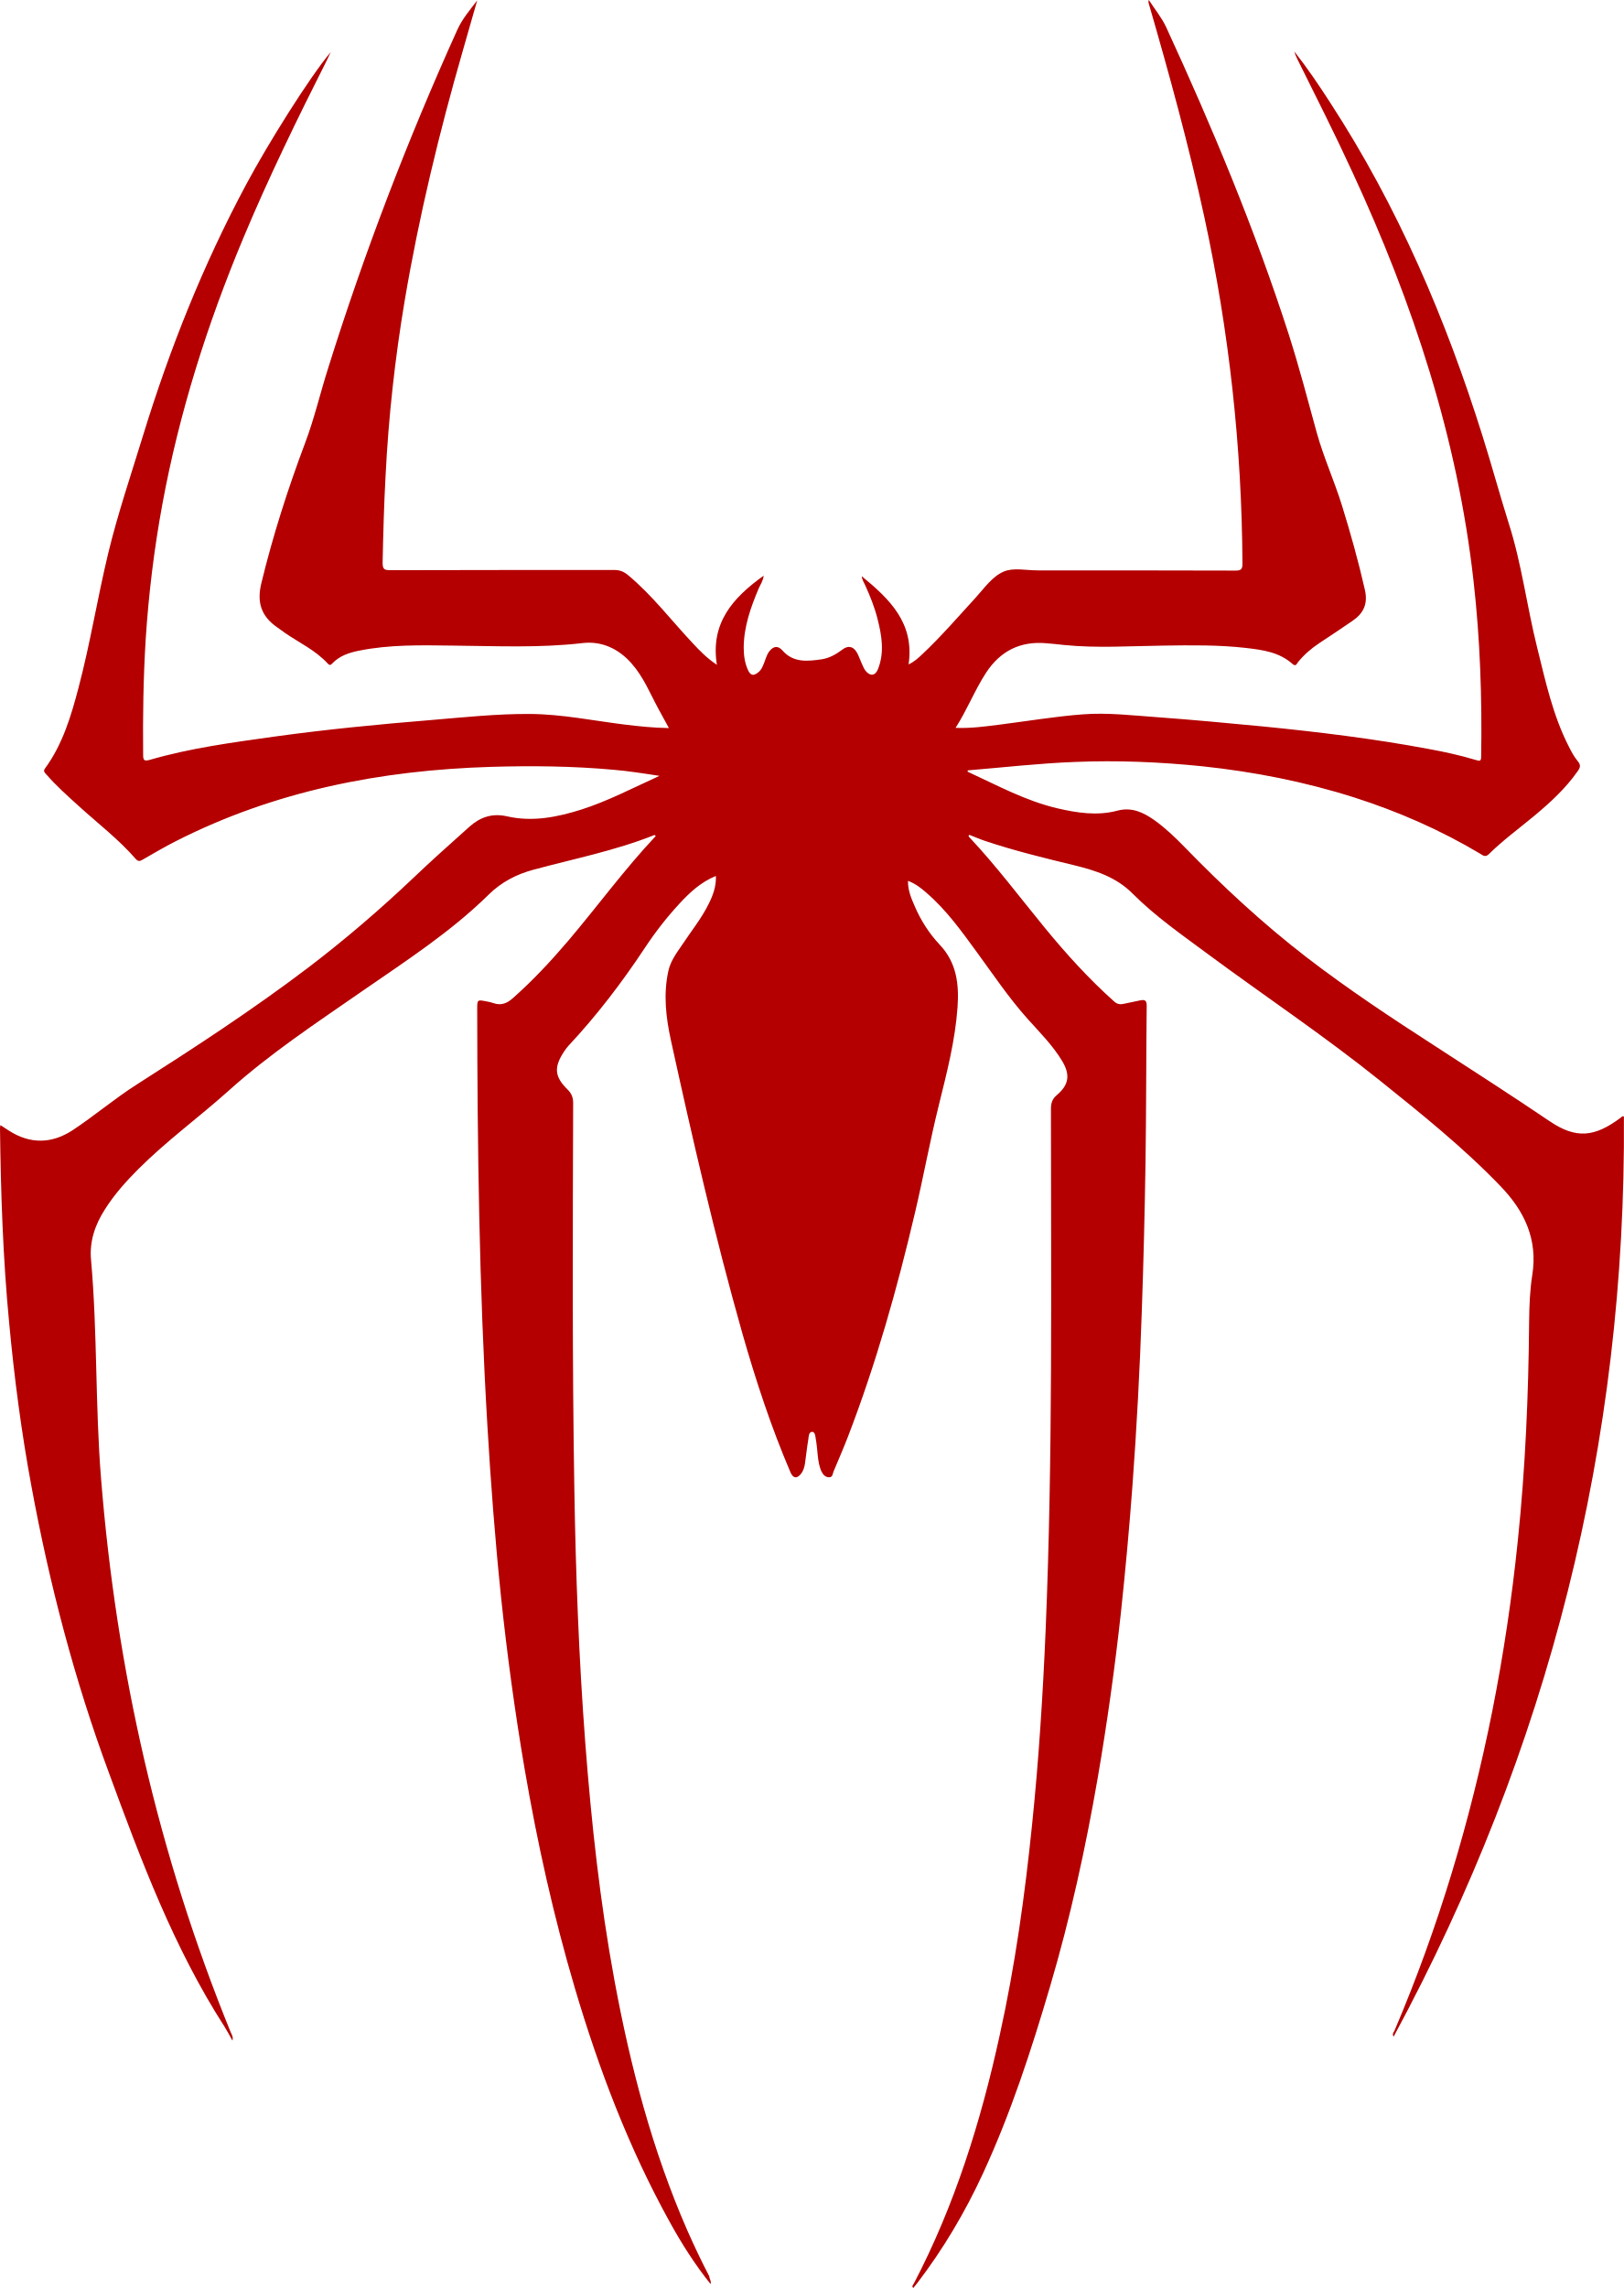
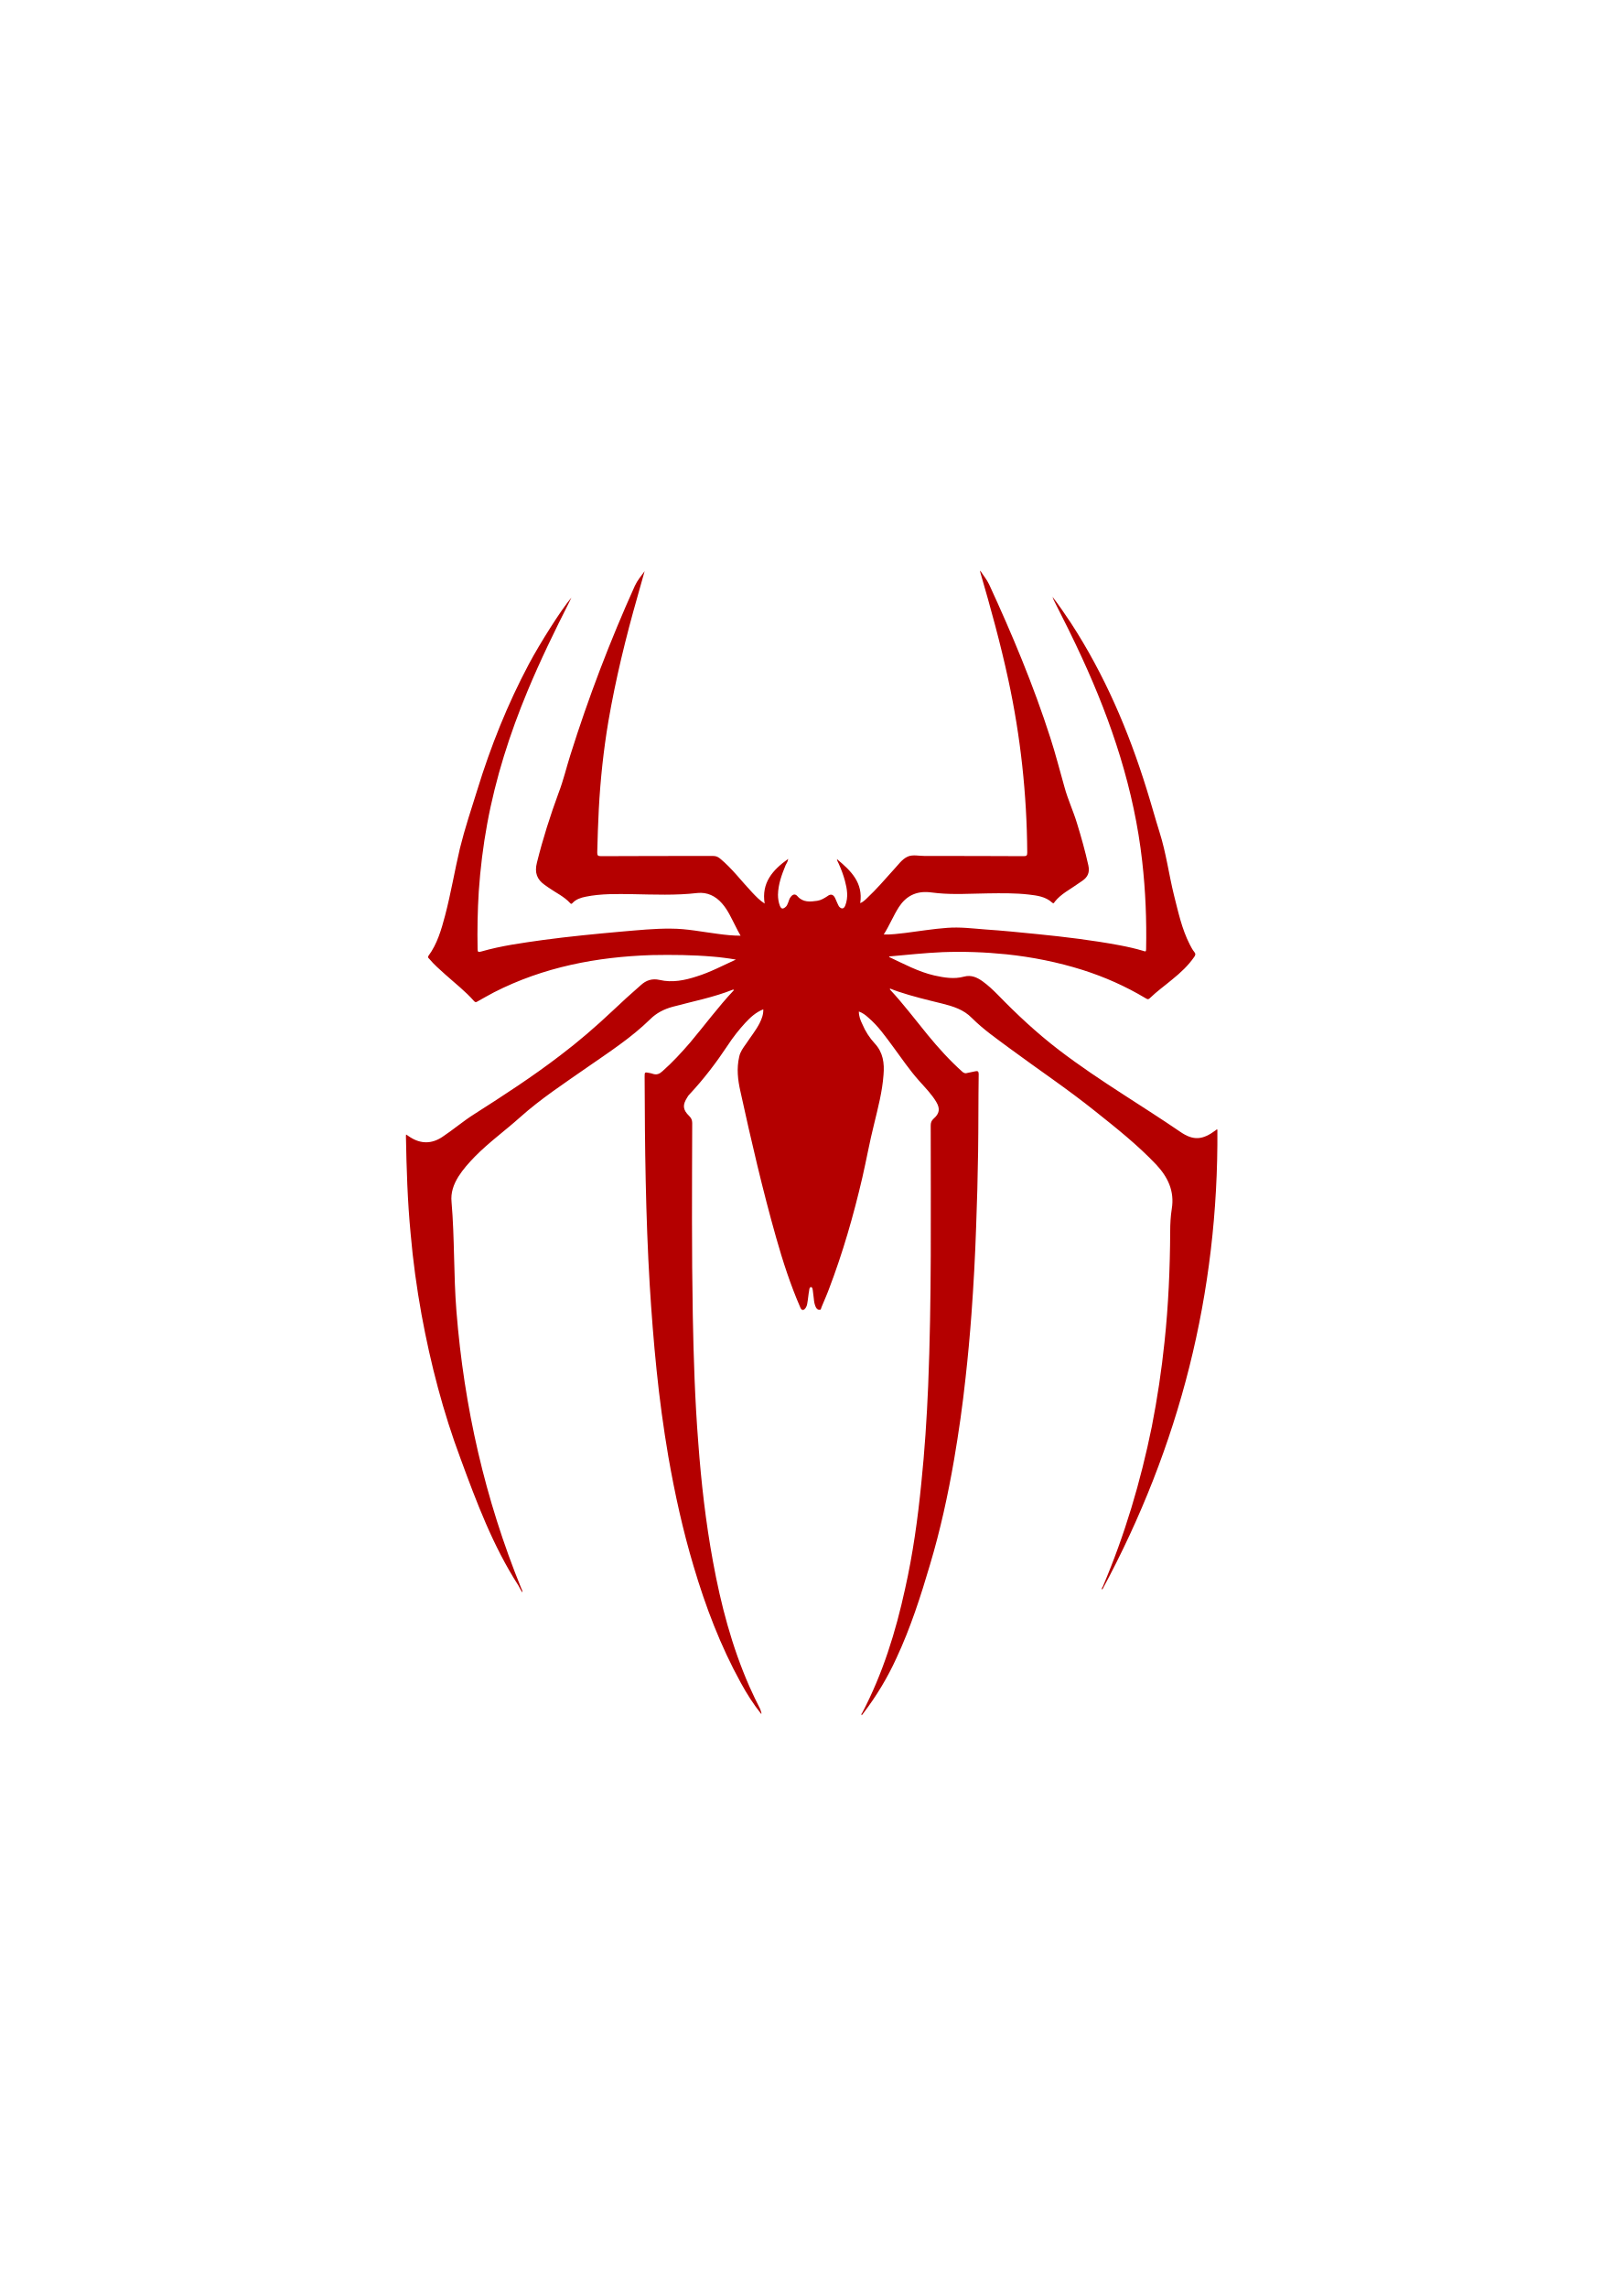
- <svg xmlns="http://www.w3.org/2000/svg" version="1.1" id="Layer_1" x="0px" y="0px" viewBox="575.8 -609.7 829.3 1168.1" style="enable-background:new 575.8 -609.7 829.3 1168.1;" xml:space="preserve">
+ <svg xmlns="http://www.w3.org/2000/svg" version="1.1" id="Layer_1" x="0px" y="0px" viewBox="-544 -44.1 829.3 1168.1" style="enable-background:new -544 -44.1 829.3 1168.1;" xml:space="preserve">
  <style type="text/css">
	.st0{fill:#B40000;}
</style>
  <g id="XMLID_309_">
-     <path id="XMLID_307_" class="st0" d="M938.7,556.4c-8.2-10.2-15-21-21.1-32.1c-20.8-37.7-36-77.7-48.2-118.9   c-10.9-36.8-19.2-74.2-25.7-112.1c-5-29.3-9-58.8-12.1-88.4c-3-28.9-5.2-57.8-6.9-86.8c-4.2-70.8-5.1-141.7-5.2-212.6   c0-4.9,0-4.9,5-3.9c1.1,0.2,2.2,0.4,3.2,0.8c3.9,1.4,7,0.2,10-2.5c10.2-9,19.4-18.9,28.2-29.2c15.1-17.8,28.8-36.6,44.8-53.6   c-0.3-0.2-0.6-0.5-0.7-0.5c-20,8-41,12.1-61.7,17.7c-8.7,2.3-16.5,6.4-22.8,12.6c-19.6,19.3-42.6,34.1-65,49.6   c-23.2,16.1-46.9,31.7-68,50.7c-15.2,13.6-31.7,25.6-46.1,40c-6.3,6.3-12.2,12.9-17,20.5c-5.1,7.9-8,16.5-7.1,25.9   c3.3,37.1,2.1,74.4,5.1,111.5c7.8,97.6,29.2,191.9,66.2,282.7c0.5,1.2,1.4,2.3,0.9,4.3c-1.5-2.7-2.7-5-4.1-7.2   c-25.9-40.3-42.5-84.7-58.9-129.3c-17.7-47.7-30.5-96.8-39.7-146.8c-5.1-27.5-8.7-55.1-11.3-82.9c-3.2-33.2-4.3-66.4-4.7-99.8   c0-0.3,0.1-0.7,0.2-1.4c1.6,1,3,1.9,4.3,2.8c10.9,7,21.9,6.8,32.6-0.2c11.2-7.4,21.4-16.1,32.7-23.3c29.8-19,59.4-38.3,87.6-59.7   c18.8-14.3,36.6-29.6,53.7-45.8c9.3-8.9,19-17.5,28.6-26.1c5.5-4.9,11.6-7.1,19.4-5.3c12.8,2.9,25.5,0.4,37.8-3.5   c13.5-4.3,26-10.9,39.9-17.2c-4.7-0.7-8.4-1.3-12.1-1.8s-7.5-1-11.3-1.3c-20.8-1.9-41.7-2.1-62.5-1.5   c-56.3,1.7-110.5,12.2-161.2,38c-5.7,2.9-11.3,6.2-16.9,9.4c-1.3,0.8-2.2,1-3.4-0.3c-8.8-10.1-19.4-18.2-29.2-27.1   c-5.7-5.2-11.5-10.3-16.5-16.1c-0.8-0.9-1.8-1.6-0.7-3.1c9-12.3,13.3-26.7,17.1-41.2c6-22.7,9.7-46,15.2-68.8   c4.9-20.2,11.6-39.9,17.7-59.8c13.6-44.3,30.7-87.2,52.6-128.1c11.2-21,32.5-55,43.3-67.8c-0.6,1.3-1.2,2.5-1.8,3.8   c-15.2,30.1-30,60.4-43,91.5c-18.3,43.8-32.6,88.9-41.2,135.6c-4.2,22.8-7,45.8-8.5,68.9c-1.2,19.6-1.5,39.2-1.3,58.9   c0,3,0.6,3.4,3.5,2.6c20.7-6,41.9-8.8,63.2-11.8c26.7-3.7,53.5-6.3,80.4-8.5c16.8-1.4,33.5-3.2,50.4-3.1   c16.3,0.1,32.2,3.4,48.3,5.4c7.4,0.9,14.8,1.7,22.7,1.8c-1.9-3.4-3.6-6.6-5.3-9.7c-4.3-7.9-7.6-16.3-13.7-23.2   c-6.6-7.6-15.3-11.6-25-10.5c-22.2,2.6-44.3,1.5-66.5,1.3c-16-0.2-32-0.6-47.8,2.6c-5,1-9.9,2.6-13.6,6.5c-0.8,0.9-1.4,1.1-2.3,0.1   c-6.2-6.8-14.5-10.6-21.9-15.7c-1.3-0.9-2.6-1.9-3.9-2.8c-8.1-5.6-10.6-12.6-8.1-22.7c5.9-24.3,13.5-48,22.3-71.4   c4.7-12.4,7.7-25.4,11.7-38c18.5-59.1,40.6-116.7,66.1-173.1c2.5-5.5,6.4-10,10.1-14.9c-2.4,8.5-4.9,17-7.3,25.5   c-12.1,42-22.4,84.5-29.7,127.6c-5,29.7-8.3,59.6-9.8,89.7c-0.8,14.7-1.2,29.5-1.5,44.3c0,3,0.6,3.8,3.7,3.8   c38.2-0.1,76.4-0.1,114.6-0.1c2.8,0,4.8,0.8,6.9,2.5c12.4,10.3,22.1,23.1,33,34.7c3.7,4,7.5,7.9,12.5,11.2   c-3.4-21.3,8.1-34.2,23.9-45.5c-0.3,2.6-1.6,4.4-2.5,6.4c-4.1,9.7-7.6,19.5-7.7,30.2c0,4,0.5,7.8,2.1,11.4c1.4,3.1,2.9,3.4,5.5,1.2   c1.5-1.2,2.1-2.9,2.8-4.6c0.8-2,1.3-4.2,2.7-6c2.2-2.8,4.5-2.9,6.7-0.4c5.6,6.4,12.9,5.5,20,4.5c3.9-0.6,7.3-2.5,10.5-4.9   c2.8-2.2,5.4-1.9,7.3,1.1c1,1.6,1.6,3.5,2.4,5.3c0.7,1.4,1.2,3,2.1,4.2c2.5,3.2,5.2,2.8,6.6-1c3.2-8.4,1.8-16.8-0.3-25.1   c-1.5-6-3.8-11.8-6.4-17.5c-0.6-1.4-1.6-2.7-1.7-4.5c14.3,11.7,27,24,23.9,45c2.8-1.3,4.9-3.2,6.9-5.1c9.6-9,18.2-19,27.1-28.7   c4.5-4.9,8.7-11.1,14.6-13.6c4.9-2.1,11.5-0.6,17.3-0.6c33.7,0,67.4,0,101,0.1c2.8,0,3.6-0.6,3.6-3.5   c-0.3-59.6-6.8-118.5-19.4-176.7c-8-36.9-18-73.3-28.5-109.5c-0.1-0.4-0.2-0.9,0.1-1.6c3,4.7,6.6,9,8.9,14   c23.6,51.2,45.3,103.2,62.6,156.9c5.3,16.6,9.7,33.4,14.3,50.2c3.5,12.5,8.9,24.4,12.8,36.9c4.4,14.2,8.4,28.5,11.7,43   c1.7,7.3-0.7,12.1-6.2,15.9c-5.6,3.9-11.3,7.6-17,11.4c-4.1,2.7-7.8,5.9-10.9,9.7c-0.6,0.8-1.1,2.5-2.8,1   c-6.8-6.1-15.3-7.2-23.8-8.2c-14-1.6-28-1.4-42-1.2c-16.9,0.2-33.9,1.4-50.8-0.3c-3-0.3-6.1-0.7-9.1-0.9   c-13.3-1.2-23.5,3.9-30.8,15c-5.8,8.9-9.6,18.8-15.6,28.2c7.8,0.3,15-0.7,22.1-1.6c14.3-1.8,28.5-4.2,42.8-5.3   c12.9-1,25.8,0.6,38.7,1.5c17.9,1.3,35.7,3,53.6,4.7c28.1,2.8,56.2,6.2,84,11.4c8.3,1.5,16.5,3.3,24.5,5.7c1.7,0.5,2.7,0.9,2.7-1.6   c0.5-30-0.5-60-3.9-89.9c-8.2-73-30.9-141.7-61.6-208.1c-9-19.6-18.7-38.8-28.3-58.1c-0.6-1.3-1.2-2.5-1.6-4   c6.7,8.5,12.7,17.4,18.5,26.4c34.4,52.9,58.9,110.2,77.7,170.2c4.6,14.6,8.6,29.4,13.2,44c6.7,20.8,9.3,42.5,14.6,63.7   c4.3,17.3,8,34.6,16.2,50.6c1.3,2.6,2.7,5.2,4.6,7.5c1.6,1.9,1.2,3.2-0.1,5c-6.2,8.9-14.1,16.1-22.4,23   c-7.7,6.4-15.8,12.3-22.9,19.3c-1.8,1.8-3,0.8-4.4-0.1c-20.3-12.1-41.7-21.5-64.2-28.7c-25.4-8.1-51.4-13.2-77.9-16   c-21.6-2.2-43.3-3.1-65-2.2c-18.3,0.7-36.5,2.8-54.7,4.3c0,0.4-0.1,0.7,0,0.7c15,6.9,29.6,14.9,45.9,18.7c10,2.3,20.2,3.9,30.4,1.2   c7.4-2,13.3,0.8,19,4.8c5.6,4,10.5,8.7,15.3,13.6c19.6,20.2,40.1,39.2,62.4,56.4c21.2,16.3,43.4,31,65.9,45.5   c19.4,12.6,38.9,25.1,58.1,38.1c13.7,9.3,23.1,8.3,36.5-1.7c0.4-0.3,0.8-1,1.6-0.6c1.2,166.6-38.4,323-117.6,469.8   c-0.9-1.5,0.1-2.3,0.5-3.2c22.4-52.6,38.7-107.1,49.9-163.1c5.7-28.7,10-57.6,13-86.7c3.9-37.4,5.5-74.9,5.8-112.5   c0.1-7.8,0.4-15.7,1.6-23.3c2.9-18.2-3.9-32.6-16.1-45.3c-19.1-19.9-40.5-37-61.9-54.2c-28.3-22.7-58.4-42.8-87.5-64.3   c-13.2-9.8-26.8-19.2-38.5-30.9c-8.4-8.5-19-11.9-30.1-14.6c-15.3-3.7-30.5-7.4-45.4-12.4c-2.7-0.9-5.4-2.1-8-3.1   c-0.7,0.7-0.2,1,0.1,1.3c13.7,14.6,25.7,30.6,38.4,46.1c11,13.4,22.6,26.2,35.6,37.8c1.5,1.3,3,1.5,4.7,1.1   c2.9-0.6,5.7-1.2,8.6-1.8c2.1-0.4,3.2-0.1,3.2,2.7c-0.3,26.6-0.2,53.2-0.6,79.8c-0.4,25.4-1,50.7-1.9,76.1   c-1,29.9-2.6,59.7-4.8,89.5c-1.6,21.6-3.6,43.3-5.9,64.8c-3.1,28.1-7,56.1-11.8,84c-6.2,35.9-14,71.5-24.3,106.4   c-9.6,32.6-20.1,64.9-34.4,95.8c-9.1,19.7-20.2,38.4-33.4,55.7c-0.7,0.9-1.4,1.7-2.1,2.6c-1-1,0-1.7,0.3-2.3   c20.9-40,34.2-82.7,43.8-126.6c7.9-35.6,12.9-71.7,16.6-108c3.4-33,5.5-66.1,6.9-99.3c3.7-88.5,2.7-177.1,2.7-265.7   c0-3,0.6-5.1,3.1-7.2c6.1-5.2,6.8-10.3,2.7-17.2c-4.8-8-11.4-14.6-17.6-21.5c-9.6-10.7-17.5-22.5-25.9-34   c-7.9-10.8-15.7-21.8-26-30.6c-2.7-2.4-5.6-4.6-9.3-6c-0.1,4.9,1.7,9,3.5,13.1c3.1,7.2,7.4,13.9,12.7,19.5   c8.7,9.2,9.9,20.2,9.1,31.9c-1.2,17.1-5.5,33.6-9.6,50.2c-4.5,18.1-7.8,36.4-12.1,54.6c-9.1,38.8-19.9,77.1-34.2,114.3   c-2.3,6-4.9,11.9-7.4,17.9c-0.5,1.1-0.4,2.9-2.1,3c-1.9,0.1-3.2-1.2-4-2.8c-1.3-2.7-1.7-5.6-2-8.5c-0.3-2.8-0.5-5.6-1-8.3   c-0.2-1.4-0.4-3.6-1.8-3.6c-1.8,0-1.8,2.4-2,3.8c-0.7,4.1-1.1,8.2-1.7,12.3c-0.3,1.9-0.8,3.8-2.1,5.4c-2.1,2.6-4,2.2-5.3-0.8   c-9.9-23.1-17.7-46.9-24.6-71c-14-49.4-25.5-99.5-36.5-149.7c-2.5-11.5-3.9-23.3-1.3-35.2c1.1-5.1,4.1-9.1,6.9-13.2   c4.6-7,10-13.6,13.7-21.1c2.2-4.4,3.9-8.9,3.7-14.3c-7.6,3.1-13.2,8.3-18.4,13.9c-6.6,7.1-12.5,14.7-17.8,22.7   c-11.7,17.7-24.6,34.6-39.1,50.1c-0.9,1-1.7,2.1-2.4,3.2c-5.1,7.8-4.7,12.6,1.9,19.1c2.1,2,2.9,4.1,2.9,7   c-0.2,65.5-0.5,131,0.6,196.6c0.7,43.4,2.3,86.8,5.6,130.1c3.1,40.6,7.5,81.1,14.9,121.2c8.1,43.8,19.3,86.7,37.2,127.6   c3.5,7.9,7.2,15.7,11.2,23.4C938.1,553.8,939.1,554.7,938.7,556.4z" />
+     <path id="XMLID_307_" class="st0" d="M-155.2,831c-4.1-5.1-7.5-10.5-10.5-16c-10.4-18.9-18-38.9-24.1-59.5   c-5.5-18.4-9.6-37.1-12.9-56c-2.5-14.7-4.5-29.4-6-44.2c-1.5-14.5-2.6-28.9-3.5-43.4c-2.1-35.4-2.5-70.8-2.6-106.3   c0-2.4,0-2.4,2.5-1.9c0.5,0.1,1.1,0.2,1.6,0.4c2,0.7,3.5,0.1,5-1.3c5.1-4.5,9.7-9.5,14.1-14.6c7.5-8.9,14.4-18.3,22.4-26.8   c-0.1-0.1-0.3-0.3-0.4-0.3c-10,4-20.5,6-30.9,8.8c-4.4,1.2-8.3,3.2-11.4,6.3c-9.8,9.6-21.3,17-32.5,24.8   c-11.6,8.1-23.5,15.9-34,25.3c-7.6,6.8-15.9,12.8-23,20c-3.1,3.2-6.1,6.5-8.5,10.3c-2.5,4-4,8.3-3.5,13c1.6,18.5,1,37.2,2.5,55.8   c3.9,48.8,14.6,96,33.1,141.4c0.3,0.6,0.7,1.1,0.5,2.1c-0.8-1.3-1.4-2.5-2-3.6c-13-20.2-21.3-42.4-29.5-64.7   c-8.9-23.8-15.3-48.4-19.9-73.4c-2.5-13.8-4.4-27.6-5.6-41.5c-1.6-16.6-2.1-33.2-2.4-49.9c0-0.1,0-0.3,0.1-0.7   c0.8,0.5,1.5,1,2.1,1.4c5.5,3.5,11,3.4,16.3-0.1c5.6-3.7,10.7-8.1,16.4-11.7c14.9-9.5,29.7-19.1,43.8-29.9   c9.4-7.1,18.3-14.8,26.9-22.9c4.6-4.4,9.5-8.8,14.3-13c2.7-2.5,5.8-3.6,9.7-2.7c6.4,1.5,12.8,0.2,18.9-1.8c6.8-2.1,13-5.4,20-8.6   c-2.4-0.4-4.2-0.7-6-0.9s-3.8-0.5-5.6-0.6c-10.4-0.9-20.9-1-31.3-0.8c-28.1,0.9-55.3,6.1-80.6,19c-2.9,1.5-5.6,3.1-8.5,4.7   c-0.6,0.4-1.1,0.5-1.7-0.2c-4.4-5-9.7-9.1-14.6-13.5c-2.9-2.6-5.8-5.1-8.3-8.1c-0.4-0.4-0.9-0.8-0.4-1.5c4.5-6.1,6.6-13.4,8.5-20.6   c3-11.4,4.9-23,7.6-34.4c2.5-10.1,5.8-20,8.9-29.9c6.8-22.1,15.4-43.6,26.3-64.1c5.6-10.5,16.3-27.5,21.7-33.9   c-0.3,0.6-0.6,1.3-0.9,1.9c-7.6,15-15,30.2-21.5,45.8c-9.1,21.9-16.3,44.4-20.6,67.8c-2.1,11.4-3.5,22.9-4.3,34.5   c-0.6,9.8-0.8,19.6-0.6,29.4c0,1.5,0.3,1.7,1.8,1.3c10.4-3,21-4.4,31.6-5.9c13.4-1.8,26.8-3.1,40.2-4.3c8.4-0.7,16.7-1.6,25.2-1.5   c8.1,0,16.1,1.7,24.1,2.7c3.7,0.5,7.4,0.9,11.4,0.9c-1-1.7-1.8-3.3-2.6-4.9c-2.1-4-3.8-8.1-6.9-11.6c-3.3-3.8-7.6-5.8-12.5-5.3   c-11.1,1.3-22.1,0.8-33.2,0.6c-8-0.1-16-0.3-23.9,1.3c-2.5,0.5-5,1.3-6.8,3.3c-0.4,0.4-0.7,0.5-1.1,0c-3.1-3.4-7.3-5.3-11-7.9   c-0.6-0.4-1.3-0.9-2-1.4c-4-2.8-5.3-6.3-4-11.4c3-12.1,6.8-24,11.1-35.7c2.4-6.2,3.9-12.7,5.9-19c9.3-29.6,20.3-58.4,33-86.6   c1.3-2.8,3.2-5,5-7.5c-1.2,4.3-2.4,8.5-3.6,12.8c-6,21-11.2,42.3-14.9,63.8c-2.5,14.9-4.1,29.8-4.9,44.9   c-0.4,7.4-0.6,14.8-0.8,22.1c0,1.5,0.3,1.9,1.9,1.9c19.1-0.1,38.2-0.1,57.3-0.1c1.4,0,2.4,0.4,3.5,1.3c6.2,5.1,11,11.6,16.5,17.4   c1.9,2,3.8,4,6.3,5.6c-1.7-10.6,4-17.1,12-22.8c-0.1,1.3-0.8,2.2-1.3,3.2c-2,4.9-3.8,9.8-3.9,15.1c0,2,0.3,3.9,1,5.7   c0.7,1.6,1.5,1.7,2.8,0.6c0.8-0.6,1-1.4,1.4-2.3c0.4-1,0.6-2.1,1.4-3c1.1-1.4,2.3-1.5,3.4-0.2c2.8,3.2,6.5,2.8,10,2.3   c2-0.3,3.6-1.3,5.3-2.4c1.4-1.1,2.7-1,3.6,0.5c0.5,0.8,0.8,1.8,1.2,2.6c0.4,0.7,0.6,1.5,1,2.1c1.3,1.6,2.6,1.4,3.3-0.5   c1.6-4.2,0.9-8.4-0.2-12.5c-0.8-3-1.9-5.9-3.2-8.8c-0.3-0.7-0.8-1.4-0.9-2.3c7.1,5.9,13.5,12,11.9,22.5c1.4-0.6,2.5-1.6,3.5-2.6   c4.8-4.5,9.1-9.5,13.5-14.4c2.3-2.4,4.3-5.5,7.3-6.8c2.5-1.1,5.8-0.3,8.7-0.3c16.8,0,33.7,0,50.5,0.1c1.4,0,1.8-0.3,1.8-1.8   c-0.2-29.8-3.4-59.3-9.7-88.4c-4-18.5-9-36.6-14.3-54.8c0-0.2-0.1-0.5,0-0.8c1.5,2.4,3.3,4.5,4.5,7c11.8,25.6,22.7,51.6,31.3,78.4   c2.7,8.3,4.8,16.7,7.2,25.1c1.7,6.3,4.5,12.2,6.4,18.5c2.2,7.1,4.2,14.3,5.8,21.5c0.8,3.6-0.3,6-3.1,7.9c-2.8,2-5.7,3.8-8.5,5.7   c-2,1.4-3.9,2.9-5.5,4.9c-0.3,0.4-0.5,1.3-1.4,0.5c-3.4-3.1-7.7-3.6-11.9-4.1c-7-0.8-14-0.7-21-0.6c-8.5,0.1-17,0.7-25.4-0.1   c-1.5-0.1-3-0.4-4.5-0.5c-6.7-0.6-11.8,2-15.4,7.5c-2.9,4.5-4.8,9.4-7.8,14.1c3.9,0.1,7.5-0.4,11-0.8c7.2-0.9,14.3-2.1,21.4-2.6   c6.5-0.5,12.9,0.3,19.3,0.8c9,0.6,17.8,1.5,26.8,2.4c14,1.4,28.1,3.1,42,5.7c4.2,0.8,8.2,1.7,12.2,2.9c0.8,0.3,1.3,0.5,1.3-0.8   c0.3-15-0.3-30-2-45c-4.1-36.5-15.5-70.8-30.8-104c-4.5-9.8-9.3-19.4-14.2-29c-0.3-0.6-0.6-1.3-0.8-2c3.3,4.3,6.3,8.7,9.3,13.2   c17.2,26.4,29.5,55.1,38.8,85.1c2.3,7.3,4.3,14.7,6.6,22c3.3,10.4,4.7,21.3,7.3,31.9c2.2,8.6,4,17.3,8.1,25.3   c0.7,1.3,1.3,2.6,2.3,3.8c0.8,1,0.6,1.6,0,2.5c-3.1,4.5-7,8.1-11.2,11.5c-3.8,3.2-7.9,6.1-11.5,9.6c-0.9,0.9-1.5,0.4-2.2,0   c-10.2-6.1-20.8-10.8-32.1-14.4c-12.7-4-25.7-6.6-39-8c-10.8-1.1-21.7-1.5-32.5-1.1c-9.2,0.4-18.3,1.4-27.3,2.2c0,0.2,0,0.3,0,0.3   c7.5,3.5,14.8,7.5,23,9.4c5,1.1,10.1,2,15.2,0.6c3.7-1,6.7,0.4,9.5,2.4c2.8,2,5.3,4.4,7.7,6.8c9.8,10.1,20,19.6,31.2,28.2   c10.6,8.1,21.7,15.5,33,22.8c9.7,6.3,19.5,12.5,29,19c6.8,4.7,11.5,4.2,18.2-0.8c0.2-0.2,0.4-0.5,0.8-0.3   c0.6,83.3-19.2,161.5-58.8,234.9c-0.5-0.8,0-1.1,0.3-1.6c11.2-26.3,19.3-53.6,25-81.6c2.8-14.3,5-28.8,6.5-43.3   c2-18.7,2.8-37.5,2.9-56.3c0-3.9,0.2-7.8,0.8-11.6c1.5-9.1-2-16.3-8-22.7c-9.5-10-20.2-18.5-31-27.1   c-14.2-11.4-29.2-21.4-43.8-32.2c-6.6-4.9-13.4-9.6-19.3-15.5c-4.2-4.3-9.5-5.9-15-7.3c-7.7-1.9-15.3-3.7-22.7-6.2   c-1.3-0.4-2.7-1-4-1.5c-0.3,0.4-0.1,0.5,0,0.6c6.8,7.3,12.8,15.3,19.2,23.1c5.5,6.7,11.3,13.1,17.8,18.9c0.8,0.6,1.5,0.8,2.3,0.5   c1.5-0.3,2.8-0.6,4.3-0.9c1-0.2,1.6,0,1.6,1.4c-0.2,13.3-0.1,26.6-0.3,39.9c-0.2,12.7-0.5,25.3-1,38c-0.5,15-1.3,29.8-2.4,44.8   c-0.8,10.8-1.8,21.7-3,32.4c-1.5,14-3.5,28-5.9,42c-3.1,17.9-7,35.8-12.2,53.2c-4.8,16.3-10,32.5-17.2,47.9   c-4.5,9.9-10.1,19.2-16.7,27.9c-0.3,0.5-0.7,0.8-1,1.3c-0.5-0.5,0-0.9,0.2-1.2c10.5-20,17.1-41.3,21.9-63.3c4-17.8,6.5-35.8,8.3-54   c1.7-16.5,2.8-33,3.5-49.7c1.8-44.3,1.3-88.5,1.3-132.8c0-1.5,0.3-2.5,1.5-3.6c3-2.6,3.4-5.1,1.3-8.6c-2.4-4-5.7-7.3-8.8-10.8   c-4.8-5.4-8.8-11.3-13-17c-4-5.4-7.8-10.9-13-15.3c-1.3-1.2-2.8-2.3-4.7-3c0,2.4,0.8,4.5,1.8,6.5c1.5,3.6,3.7,7,6.3,9.8   c4.3,4.6,5,10.1,4.5,16c-0.6,8.5-2.8,16.8-4.8,25.1c-2.3,9.1-3.9,18.2-6,27.3c-4.5,19.4-10,38.5-17.1,57.1c-1.1,3-2.5,6-3.7,9   c-0.3,0.5-0.2,1.5-1,1.5c-1,0-1.6-0.6-2-1.4c-0.6-1.3-0.9-2.8-1-4.3c-0.2-1.4-0.3-2.8-0.5-4.1c-0.1-0.7-0.2-1.8-0.9-1.8   c-0.9,0-0.9,1.2-1,1.9c-0.4,2-0.5,4.1-0.9,6.2c-0.1,0.9-0.4,1.9-1,2.7c-1,1.3-2,1.1-2.6-0.4c-5-11.5-8.9-23.5-12.3-35.5   c-7-24.7-12.8-49.8-18.3-74.9c-1.3-5.7-2-11.6-0.6-17.6c0.5-2.5,2-4.5,3.5-6.6c2.3-3.5,5-6.8,6.9-10.5c1.1-2.2,2-4.5,1.9-7.1   c-3.8,1.5-6.6,4.1-9.2,6.9c-3.3,3.6-6.3,7.4-8.9,11.4c-5.9,8.9-12.3,17.3-19.5,25c-0.5,0.5-0.9,1-1.2,1.6c-2.5,3.9-2.4,6.3,1,9.6   c1,1,1.5,2,1.5,3.5c-0.1,32.8-0.3,65.5,0.3,98.3c0.4,21.7,1.1,43.4,2.8,65c1.5,20.3,3.8,40.5,7.5,60.6c4,21.9,9.6,43.3,18.6,63.8   c1.8,4,3.6,7.8,5.6,11.7C-155.5,829.7-155,830.1-155.2,831z" />
  </g>
</svg>
